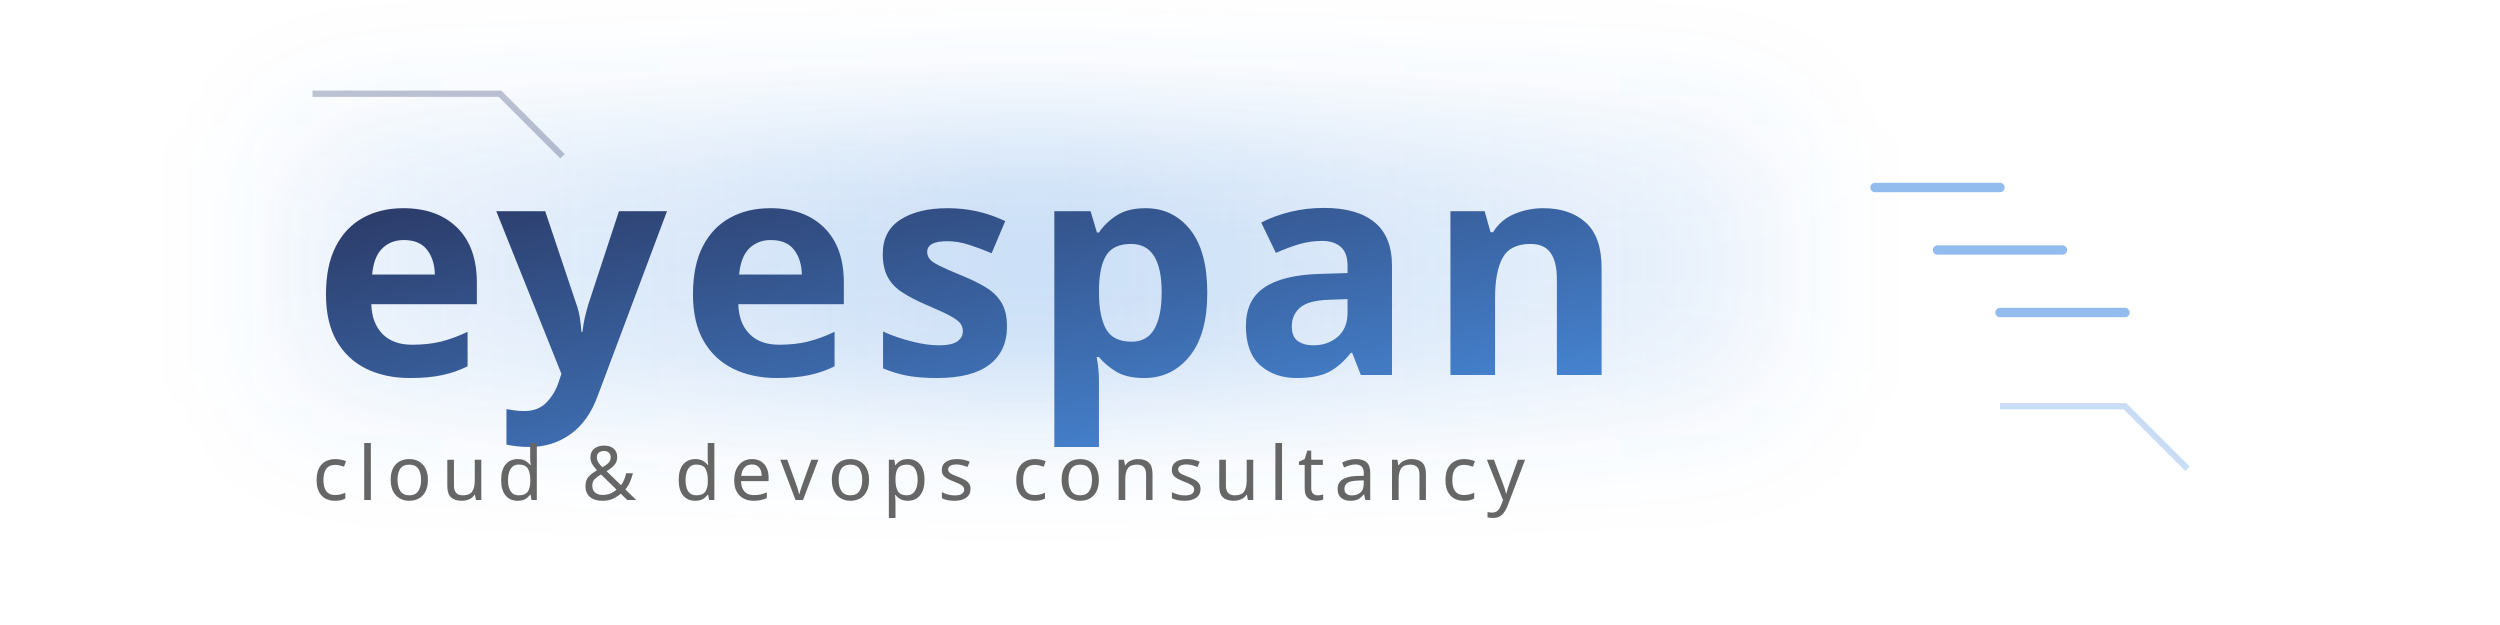
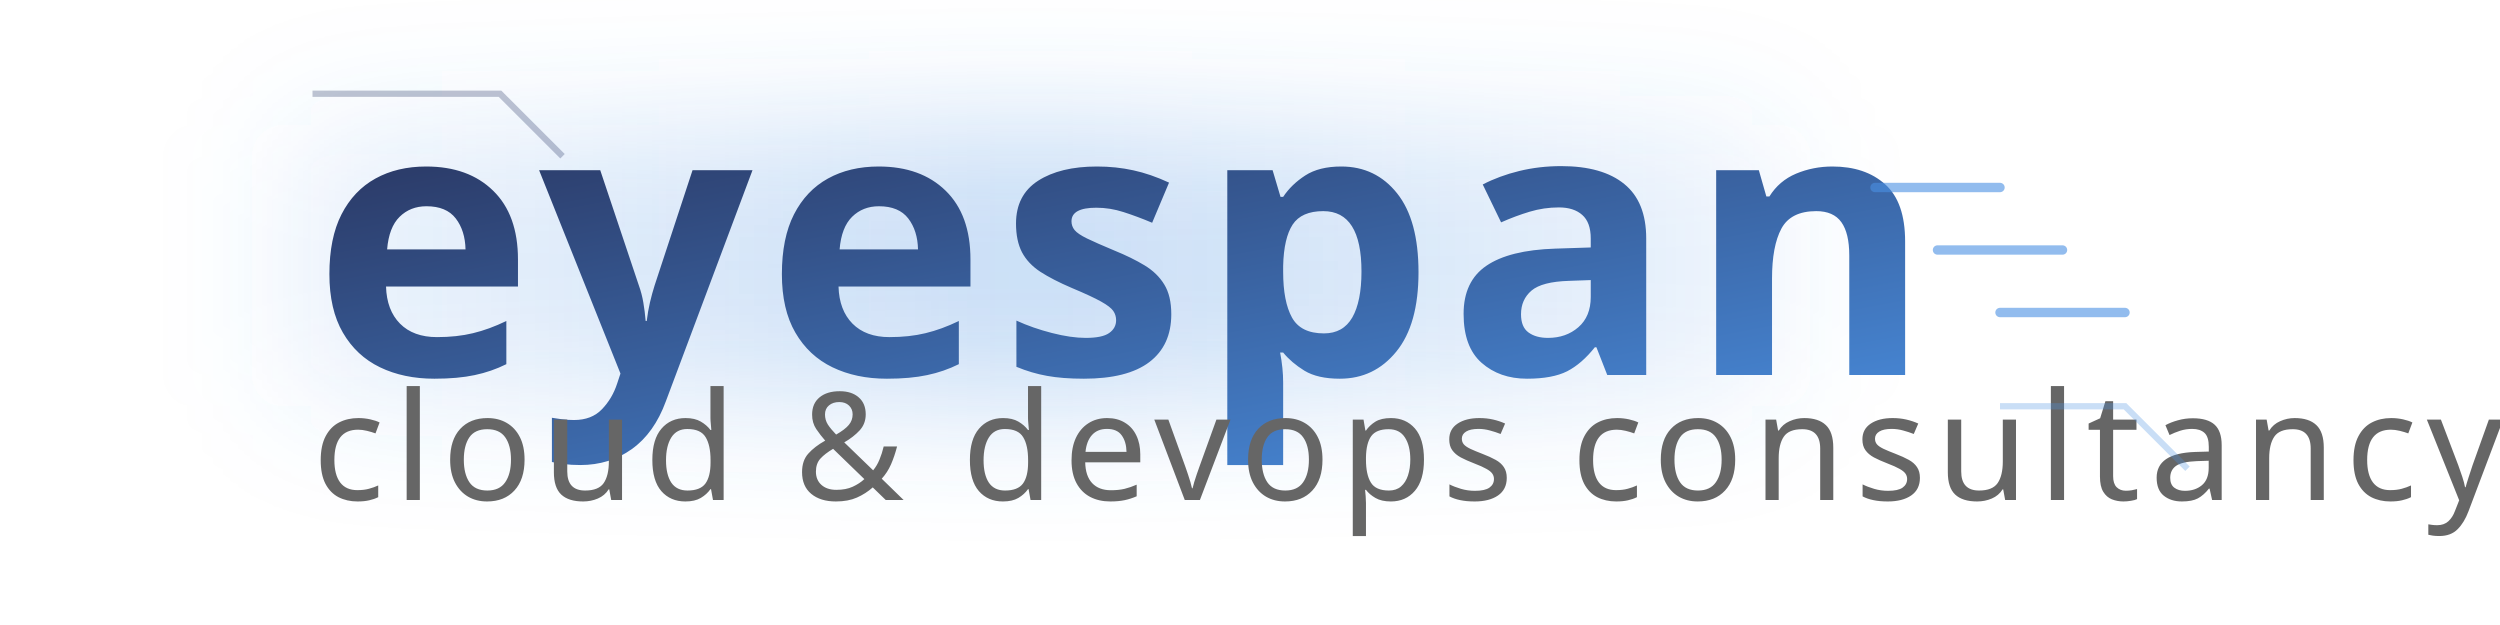
<svg xmlns="http://www.w3.org/2000/svg" viewBox="0 0 400 100">
  <defs>
    <linearGradient id="techGradient" x1="0%" y1="0%" x2="100%" y2="100%">
      <stop offset="0%" style="stop-color:#2B3A67" />
      <stop offset="100%" style="stop-color:#4A90E2" />
    </linearGradient>
    <linearGradient id="glowGradient" x1="0%" y1="0%" x2="100%" y2="0%">
      <stop offset="0%" style="stop-color:#4A90E2;stop-opacity:0.1" />
      <stop offset="50%" style="stop-color:#4A90E2;stop-opacity:0.3" />
      <stop offset="100%" style="stop-color:#4A90E2;stop-opacity:0.1" />
    </linearGradient>
  </defs>
  <rect x="45" y="20" width="240" height="45" rx="5" fill="url(#glowGradient)" filter="blur(10px)" />
-   <text x="50" y="60" font-family="Futura, sans-serif" font-size="48" font-weight="600" letter-spacing="2">
+   <text x="50" y="60" font-family="Futura, sans-serif" font-size="60" font-weight="600" letter-spacing="2">
    <tspan fill="url(#techGradient)">eyespan</tspan>
  </text>
-   <text x="50" y="80" font-family="Futura, sans-serif" font-size="12" font-weight="300" fill="#666666" letter-spacing="1.5">
+   <text x="50" y="80" font-family="Futura, sans-serif" font-size="24" font-weight="300" fill="#666666" letter-spacing="1.5">
    cloud &amp; devops consultancy
  </text>
  <path d="M300 30 L320 30 M310 40 L330 40 M320 50 L340 50" stroke="#4A90E2" stroke-width="1.5" stroke-linecap="round" opacity="0.6" />
  <path d="M50 15 L80 15 L90 25" stroke="#2B3A67" stroke-width="1" fill="none" opacity="0.3" />
  <path d="M320 65 L340 65 L350 75" stroke="#4A90E2" stroke-width="1" fill="none" opacity="0.3" />
</svg>
